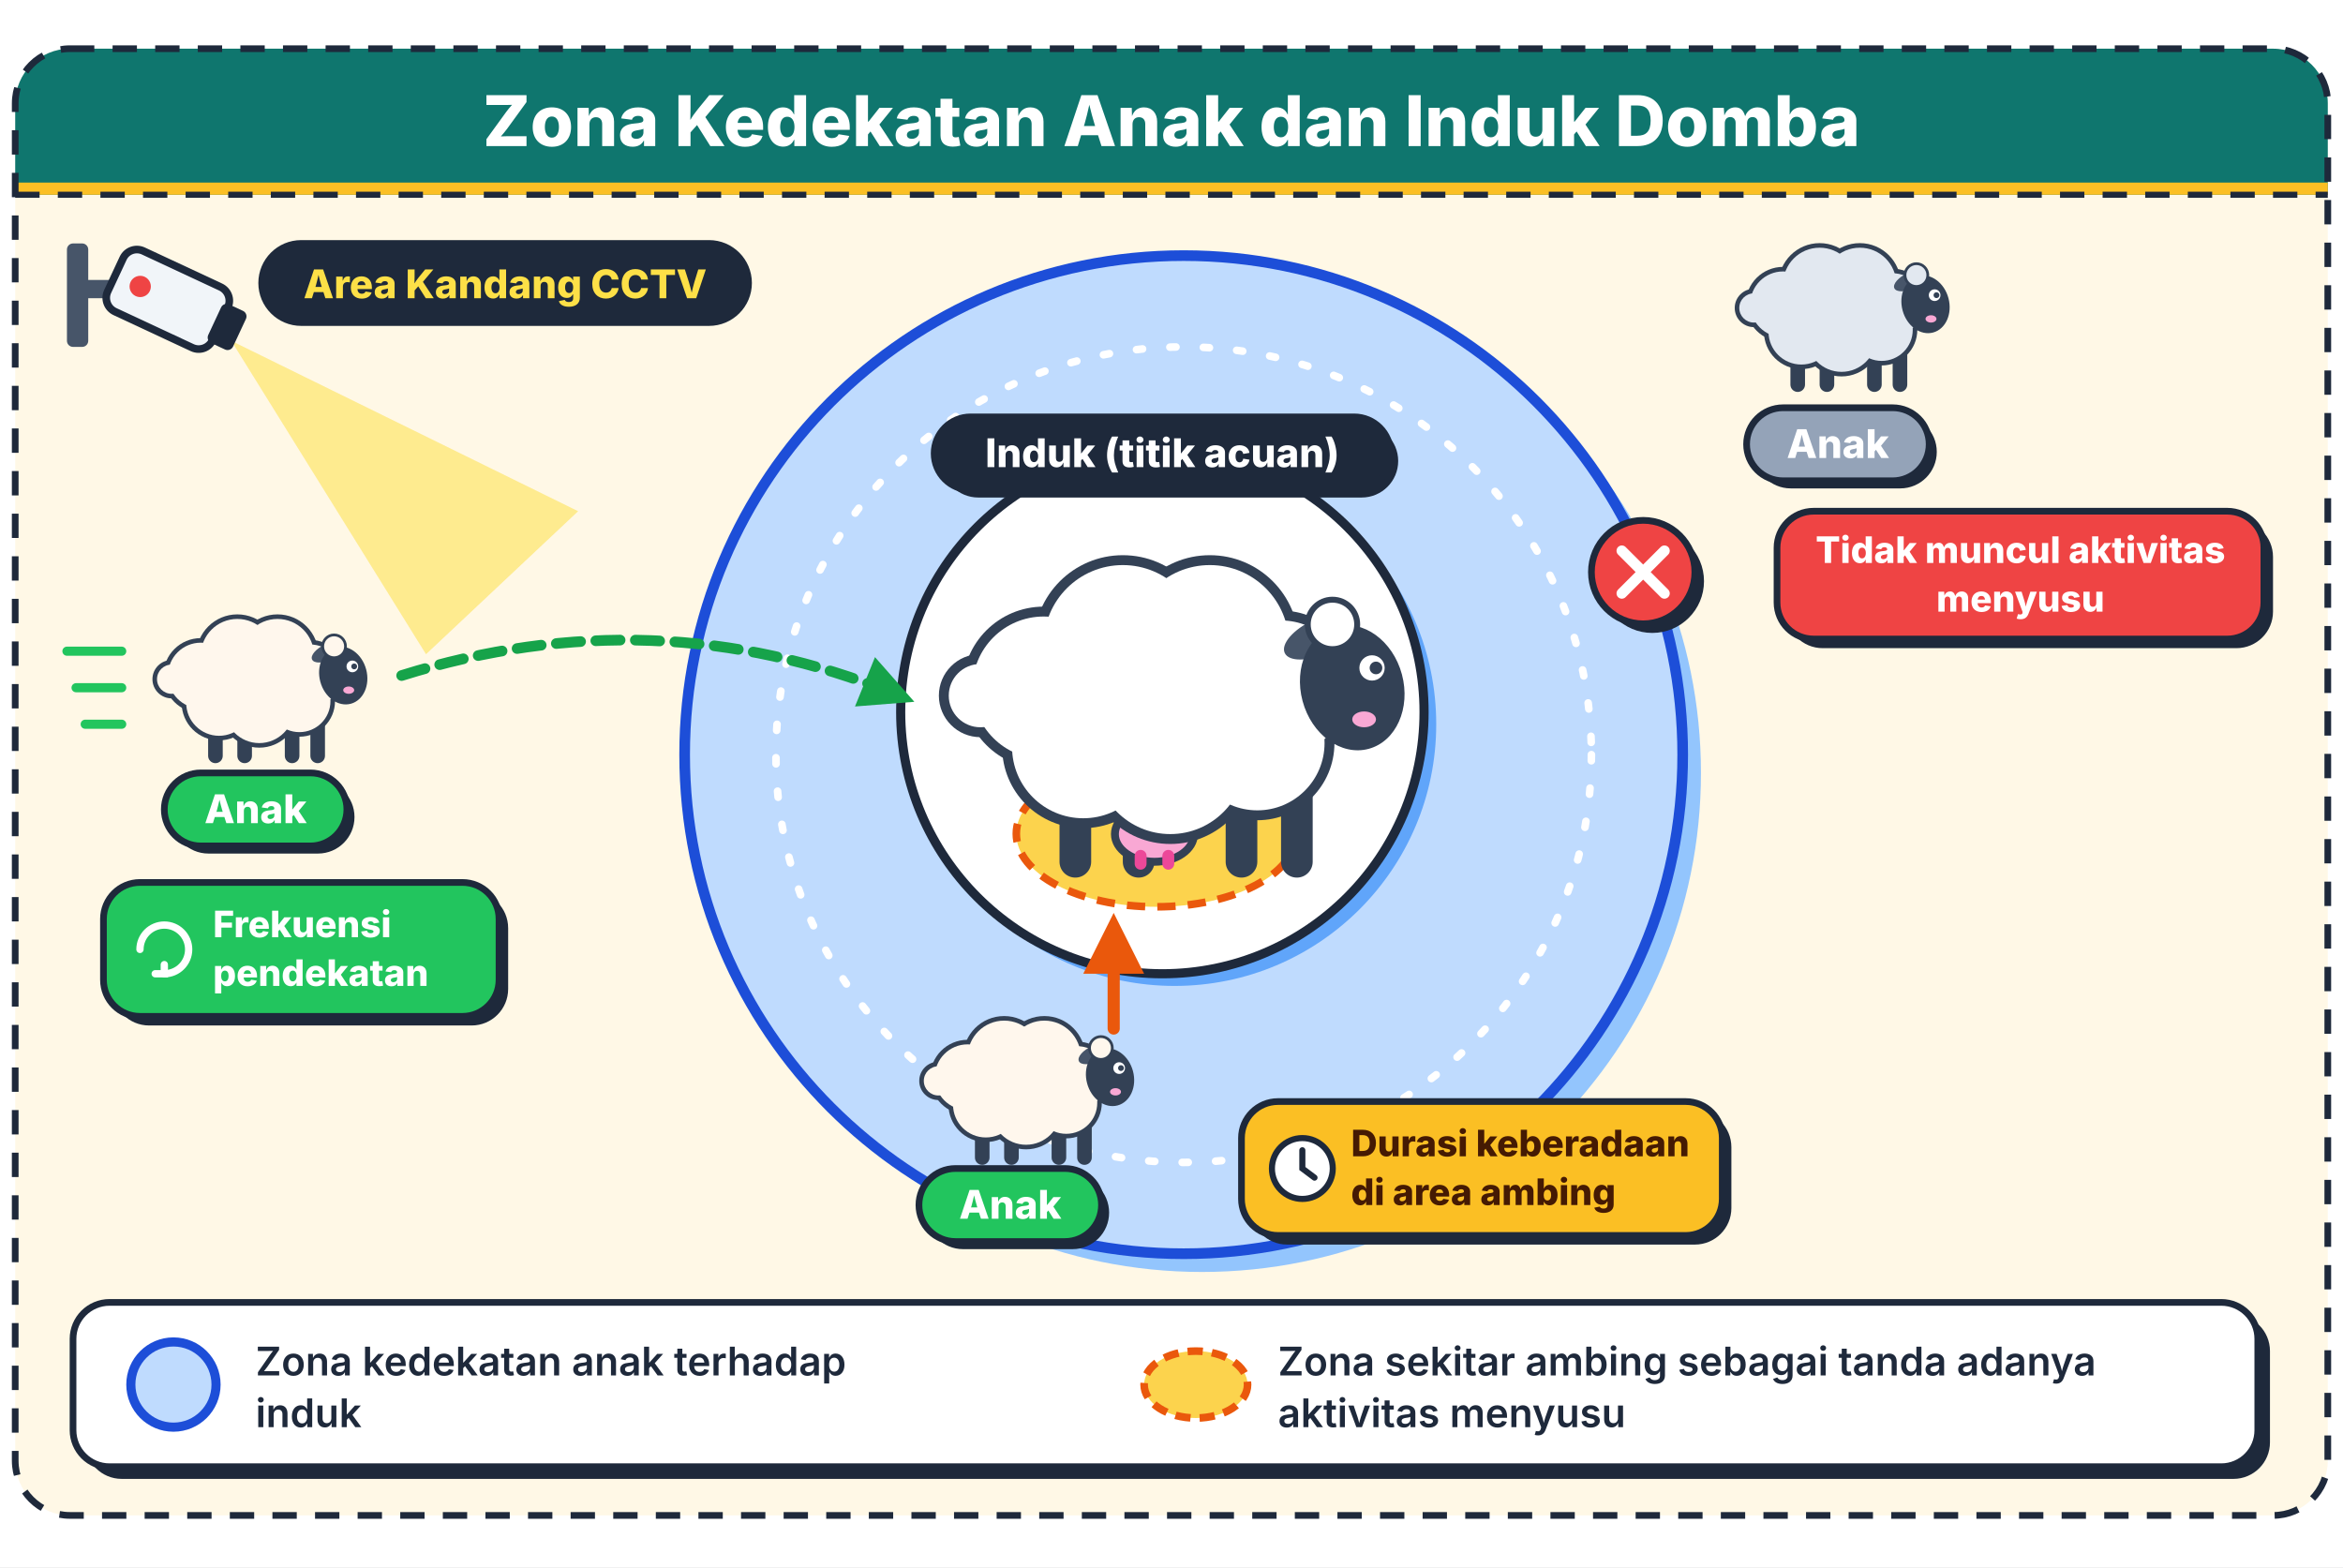
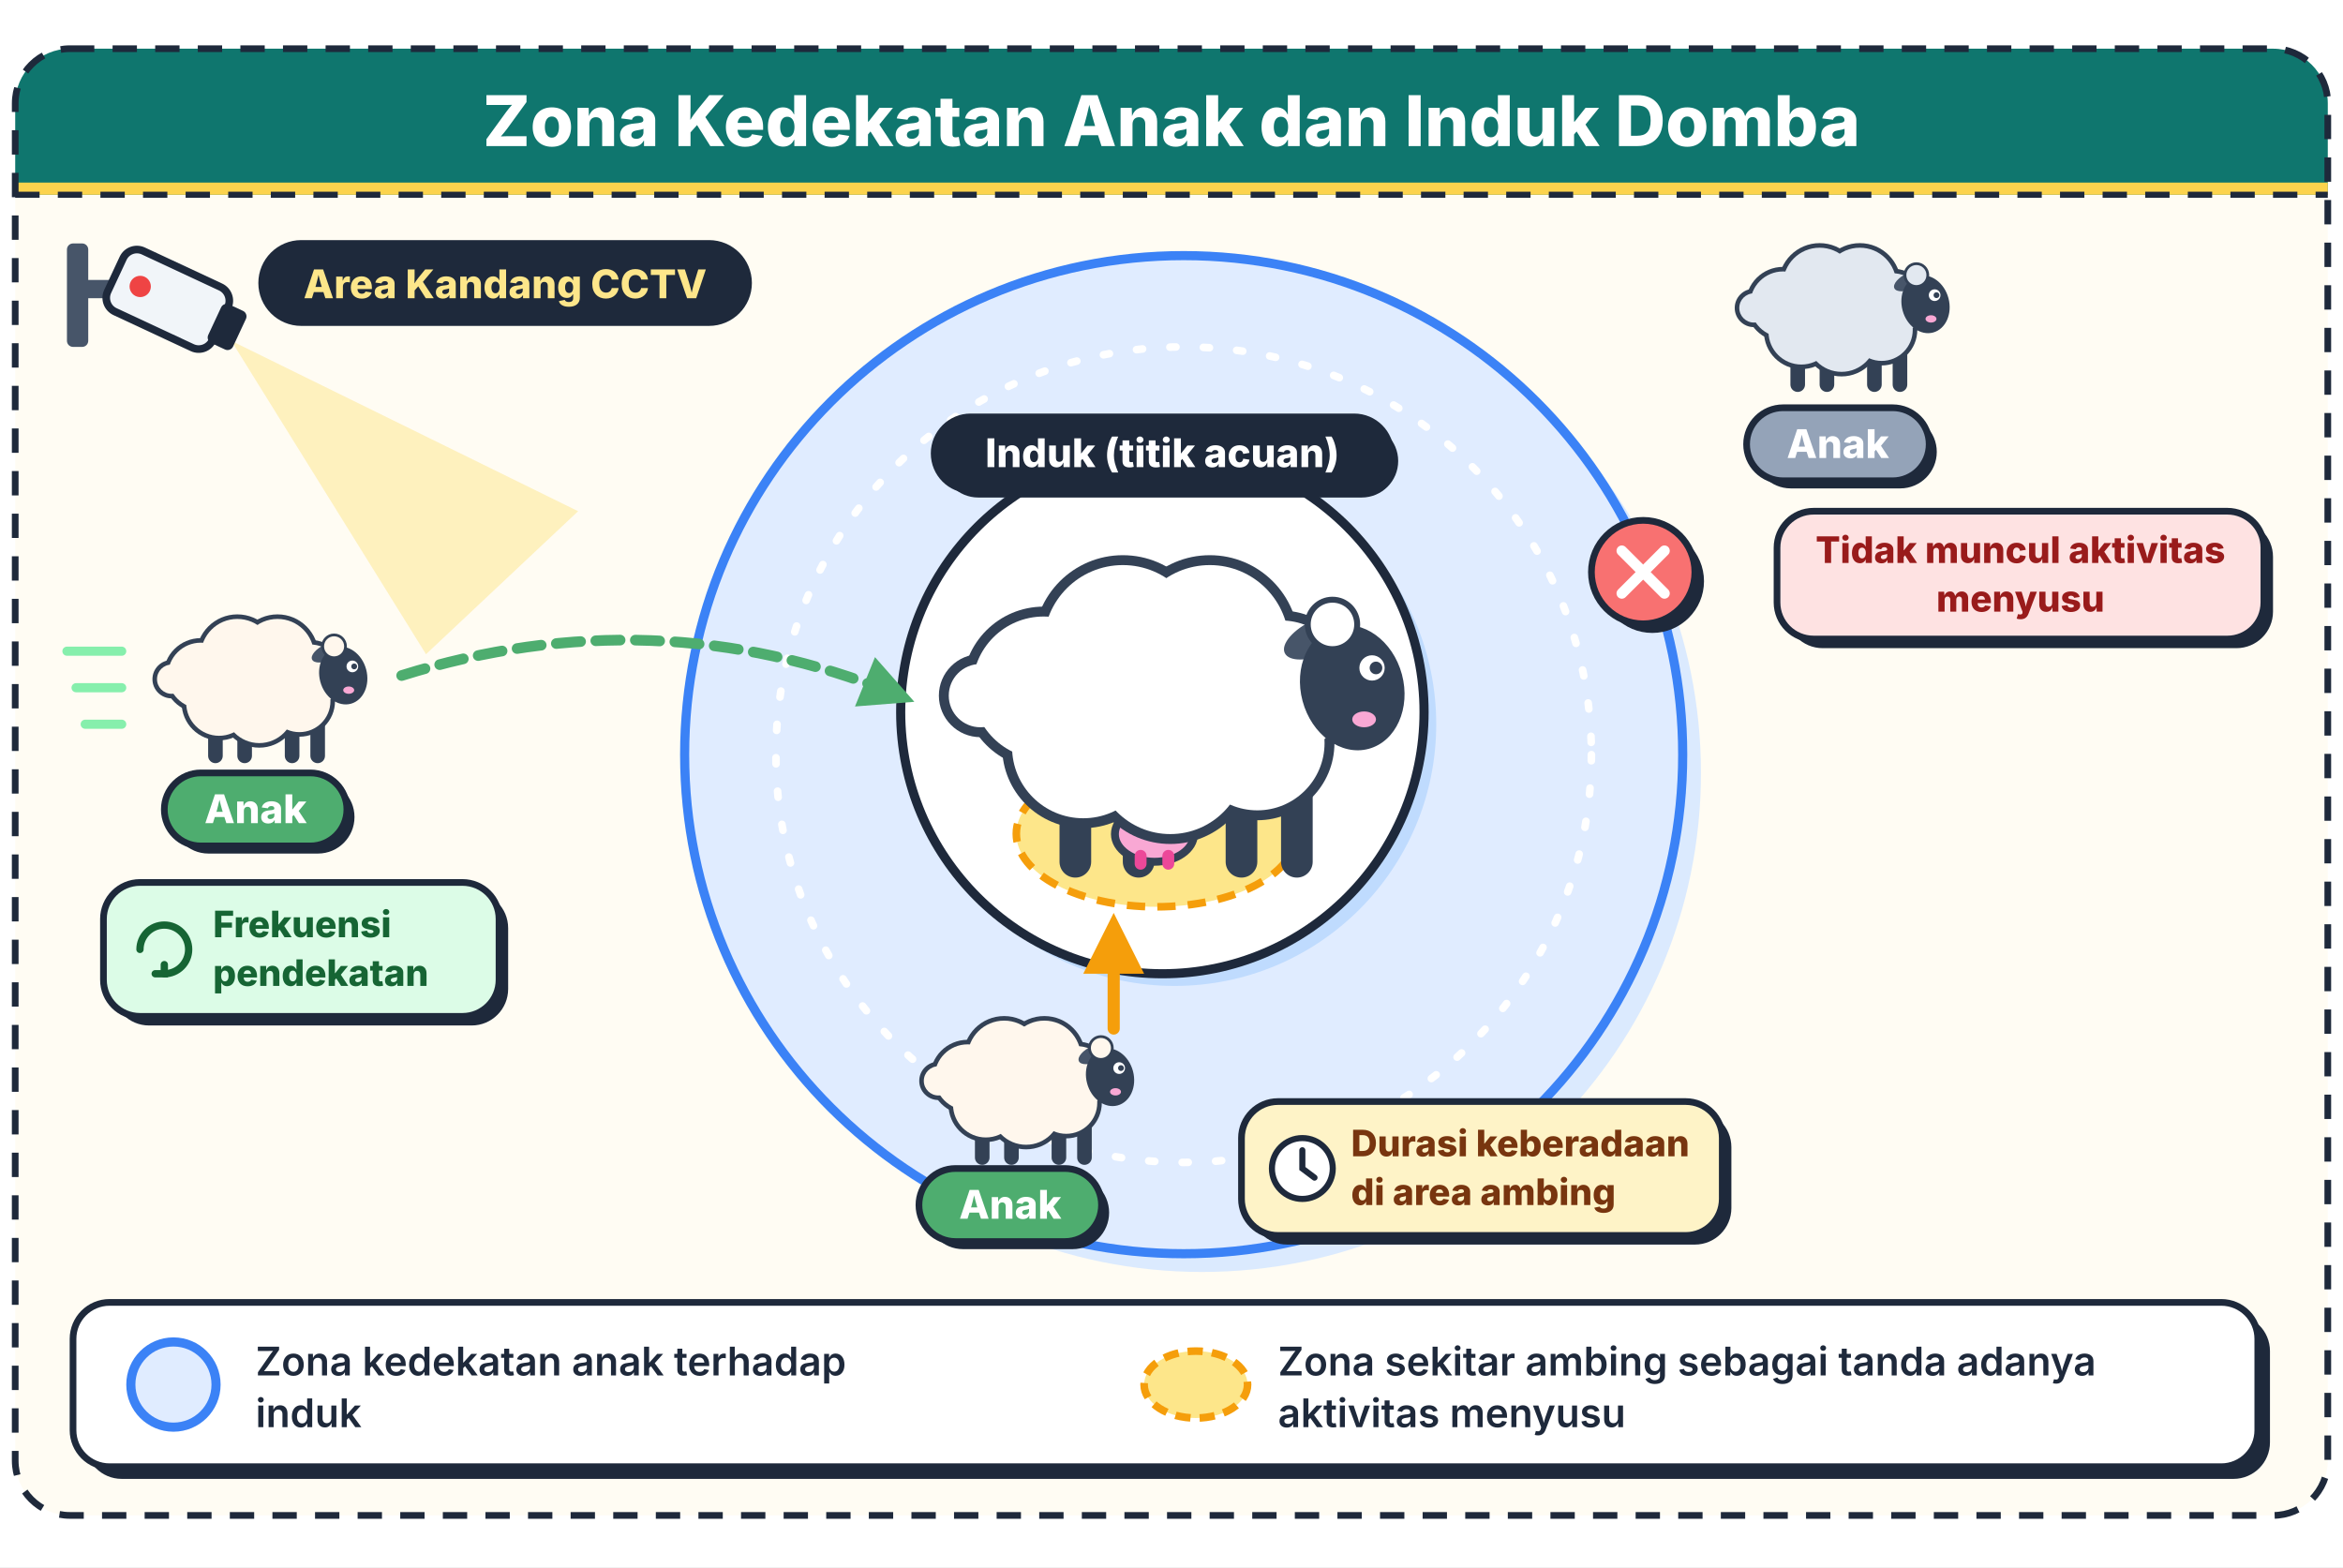
<svg xmlns="http://www.w3.org/2000/svg" width="770" height="515" viewBox="0 0 770 515" font-family="Inter, sans-serif">
  <defs>
    <clipPath id="card">
      <rect x="5" y="16" width="760" height="482" rx="18" />
    </clipPath>
    <marker id="aG" viewBox="0 0 10 10" refX="6" refY="5" markerWidth="5" markerHeight="5" orient="auto">
-       <path d="M0,0 L10,5 L0,10 z" fill="#16a34a" />
+       <path d="M0,0 L10,5 L0,10 z" fill="#4ead6f" />
    </marker>
    <marker id="aO" viewBox="0 0 10 10" refX="6" refY="5" markerWidth="5" markerHeight="5" orient="auto">
-       <path d="M0,0 L10,5 L0,10 z" fill="#ea580c" />
+       <path d="M0,0 L10,5 L0,10 z" fill="#f59e0b" />
    </marker>
  </defs>
  <rect width="770" height="515" fill="#ffffff" />
-   <rect x="5" y="16" width="760" height="482" rx="18" fill="#fff8e6" />
+   <rect x="5" y="16" width="760" height="482" rx="18" fill="#fffcf3" />
  <g clip-path="url(#card)">
    <rect x="5" y="16" width="760" height="48" fill="#0f766e" />
-     <rect x="5" y="60" width="760" height="4" fill="#fbbf24" />
+     <rect x="5" y="60" width="760" height="4" fill="#fcd34d" />
  </g>
  <text x="385" y="48" text-anchor="middle" font-size="23" font-weight="800" fill="#ffffff">Zona Kedekatan Anak dan Induk Domba</text>
  <line x1="5" y1="64" x2="765" y2="64" stroke="#1e293b" stroke-width="2" stroke-dasharray="8 6" />
-   <path d="M76,112 L140,215 L190,168 Z" fill="#fde047" opacity="0.55" />
+   <path d="M76,112 L140,215 L190,168 Z" fill="#fde68a" opacity="0.5" />
  <g transform="translate(22,80)">
    <rect x="0" y="0" width="7" height="34" rx="2" fill="#475569" />
    <rect x="5" y="12" width="14" height="6" fill="#475569" />
    <g transform="rotate(25 30 18)">
      <rect x="14" y="6" width="38" height="22" rx="5" fill="#f1f5f9" stroke="#1e293b" stroke-width="2.5" />
      <rect x="50" y="10" width="9" height="14" rx="2" fill="#1e293b" />
      <circle cx="23" cy="17" r="3.5" fill="#ef4444" />
    </g>
  </g>
  <rect x="86" y="80" width="160" height="26" rx="13" fill="#1e293b" />
  <rect x="86" y="80" width="160" height="26" rx="13" fill="#1e293b" stroke="#1e293b" stroke-width="2.2" />
-   <text x="166" y="98" text-anchor="middle" font-size="13" font-weight="800" fill="#fde047">Area Kandang CCTV</text>
-   <circle cx="395" cy="254" r="164" fill="#93c5fd" />
-   <circle cx="389" cy="248" r="164" fill="#bfdbfe" stroke="#1d4ed8" stroke-width="3.5" />
+   <text x="166" y="98" text-anchor="middle" font-size="13" font-weight="800" fill="#fde68a">Area Kandang CCTV</text>
+   <circle cx="395" cy="254" r="164" fill="#dbeafe" />
+   <circle cx="389" cy="248" r="164" fill="#e0ecff" stroke="#3b82f6" stroke-width="3" />
  <circle cx="389" cy="248" r="134" fill="none" stroke="#ffffff" stroke-width="2.5" stroke-dasharray="2 9" stroke-linecap="round" />
-   <circle cx="386" cy="238" r="86" fill="#60a5fa" />
+   <circle cx="386" cy="238" r="86" fill="#bfdbfe" />
  <circle cx="382" cy="234" r="86" fill="#ffffff" stroke="#1e293b" stroke-width="3" />
-   <ellipse cx="380" cy="274" rx="46" ry="24" fill="#fcd34d" stroke="#ea580c" stroke-width="2.5" stroke-dasharray="6 4" />
+   <ellipse cx="380" cy="274" rx="46" ry="24" fill="#fde68a" stroke="#f59e0b" stroke-width="2.5" stroke-dasharray="6 4" />
  <g transform="translate(304,174) scale(1.3)">
    <rect x="34" y="62" width="8" height="26" rx="4" fill="#334155" />
    <rect x="50" y="62" width="8" height="26" rx="4" fill="#334155" />
    <rect x="76" y="62" width="8" height="26" rx="4" fill="#334155" />
    <rect x="90" y="62" width="8" height="26" rx="4" fill="#334155" />
    <ellipse cx="58" cy="77" rx="10" ry="7" fill="#f9a8d4" stroke="#334155" stroke-width="2" />
    <rect x="53" y="81" width="3" height="5" rx="1.5" fill="#ec4899" />
    <rect x="60" y="81" width="3" height="5" rx="1.5" fill="#ec4899" />
    <circle cx="30" cy="40" r="20.5" fill="#334155" />
    <circle cx="50" cy="29" r="22.5" fill="#334155" />
    <circle cx="72" cy="29" r="22.5" fill="#334155" />
    <circle cx="90" cy="40" r="19.5" fill="#334155" />
    <circle cx="40" cy="55" r="20.5" fill="#334155" />
    <circle cx="62" cy="58" r="21.5" fill="#334155" />
    <circle cx="84" cy="54" r="19.5" fill="#334155" />
    <circle cx="14" cy="42" r="10.5" fill="#334155" />
    <circle cx="30" cy="40" r="18" fill="#ffffff" />
    <circle cx="50" cy="29" r="20" fill="#ffffff" />
    <circle cx="72" cy="29" r="20" fill="#ffffff" />
    <circle cx="90" cy="40" r="17" fill="#ffffff" />
    <circle cx="40" cy="55" r="18" fill="#ffffff" />
    <circle cx="62" cy="58" r="19" fill="#ffffff" />
    <circle cx="84" cy="54" r="17" fill="#ffffff" />
    <circle cx="14" cy="42" r="8" fill="#ffffff" />
    <ellipse cx="100" cy="27" rx="10" ry="4.5" fill="#475569" transform="rotate(-25 100 27)" />
    <ellipse cx="108" cy="40" rx="13" ry="16" fill="#334155" transform="rotate(-15 108 40)" />
    <circle cx="103" cy="24" r="7" fill="#334155" />
    <circle cx="103" cy="24" r="5.5" fill="#ffffff" />
    <circle cx="113" cy="35" r="3.2" fill="#fff" />
    <circle cx="114" cy="35" r="1.6" fill="#334155" />
    <ellipse cx="111" cy="48" rx="3" ry="2" fill="#f9a8d4" />
  </g>
  <rect x="309.5" y="139.5" width="150" height="24" rx="12" fill="#1e293b" />
  <rect x="307.0" y="137" width="150" height="24" rx="12" fill="#1e293b" stroke="#1e293b" stroke-width="2.2" />
  <text x="382" y="153.5" text-anchor="middle" font-size="13" font-weight="800" fill="#fff">Induk (titik acuan)</text>
-   <line x1="366" y1="338" x2="366" y2="308" stroke="#ea580c" stroke-width="4" stroke-linecap="round" marker-end="url(#aO)" />
+   <line x1="366" y1="338" x2="366" y2="308" stroke="#f59e0b" stroke-width="4" stroke-linecap="round" marker-end="url(#aO)" />
  <g transform="translate(300,330) scale(0.6)">
    <rect x="34" y="62" width="8" height="26" rx="4" fill="#334155" />
    <rect x="50" y="62" width="8" height="26" rx="4" fill="#334155" />
    <rect x="76" y="62" width="8" height="26" rx="4" fill="#334155" />
    <rect x="90" y="62" width="8" height="26" rx="4" fill="#334155" />
    <circle cx="30" cy="40" r="20.5" fill="#334155" />
    <circle cx="50" cy="29" r="22.5" fill="#334155" />
    <circle cx="72" cy="29" r="22.5" fill="#334155" />
    <circle cx="90" cy="40" r="19.5" fill="#334155" />
    <circle cx="40" cy="55" r="20.5" fill="#334155" />
    <circle cx="62" cy="58" r="21.5" fill="#334155" />
    <circle cx="84" cy="54" r="19.5" fill="#334155" />
    <circle cx="14" cy="42" r="10.5" fill="#334155" />
    <circle cx="30" cy="40" r="18" fill="#fff7ed" />
    <circle cx="50" cy="29" r="20" fill="#fff7ed" />
    <circle cx="72" cy="29" r="20" fill="#fff7ed" />
    <circle cx="90" cy="40" r="17" fill="#fff7ed" />
    <circle cx="40" cy="55" r="18" fill="#fff7ed" />
    <circle cx="62" cy="58" r="19" fill="#fff7ed" />
    <circle cx="84" cy="54" r="17" fill="#fff7ed" />
    <circle cx="14" cy="42" r="8" fill="#fff7ed" />
    <ellipse cx="100" cy="27" rx="10" ry="4.5" fill="#475569" transform="rotate(-25 100 27)" />
    <ellipse cx="108" cy="40" rx="13" ry="16" fill="#334155" transform="rotate(-15 108 40)" />
    <circle cx="103" cy="24" r="7" fill="#334155" />
    <circle cx="103" cy="24" r="5.5" fill="#fff7ed" />
    <circle cx="113" cy="35" r="3.2" fill="#fff" />
    <circle cx="114" cy="35" r="1.6" fill="#334155" />
    <ellipse cx="111" cy="48" rx="3" ry="2" fill="#f9a8d4" />
  </g>
  <rect x="304.5" y="386.5" width="60" height="24" rx="12" fill="#1e293b" />
-   <rect x="302.0" y="384" width="60" height="24" rx="12" fill="#22c55e" stroke="#1e293b" stroke-width="2.2" />
+   <rect x="302.0" y="384" width="60" height="24" rx="12" fill="#4ead6f" stroke="#1e293b" stroke-width="2.2" />
  <text x="332" y="400.5" text-anchor="middle" font-size="13" font-weight="800" fill="#fff">Anak</text>
  <rect x="411" y="365" width="158" height="44" rx="12" fill="#1e293b" />
-   <rect x="408" y="362" width="158" height="44" rx="12" fill="#fbbf24" stroke="#1e293b" stroke-width="2.2" />
+   <rect x="408" y="362" width="158" height="44" rx="12" fill="#fef3c7" stroke="#1e293b" stroke-width="2.2" />
  <circle cx="428" cy="384" r="10" fill="#fff" stroke="#1e293b" stroke-width="2" />
  <path d="M428,378 L428,384 L432,387" stroke="#1e293b" stroke-width="2" fill="none" stroke-linecap="round" />
-   <text x="444" y="380" text-anchor="start" font-size="12" font-weight="800" fill="#451a03">Durasi keberadaan</text>
-   <text x="444" y="396" text-anchor="start" font-size="12" font-weight="800" fill="#451a03">di area ambing</text>
-   <line x1="22" y1="214" x2="40" y2="214" stroke="#22c55e" stroke-width="3" stroke-linecap="round" />
-   <line x1="25" y1="226" x2="40" y2="226" stroke="#22c55e" stroke-width="3" stroke-linecap="round" />
-   <line x1="28" y1="238" x2="40" y2="238" stroke="#22c55e" stroke-width="3" stroke-linecap="round" />
+   <text x="444" y="380" text-anchor="start" font-size="12" font-weight="800" fill="#78350f">Durasi keberadaan</text>
+   <text x="444" y="396" text-anchor="start" font-size="12" font-weight="800" fill="#78350f">di area ambing</text>
+   <line x1="22" y1="214" x2="40" y2="214" stroke="#86efac" stroke-width="3" stroke-linecap="round" />
+   <line x1="25" y1="226" x2="40" y2="226" stroke="#86efac" stroke-width="3" stroke-linecap="round" />
+   <line x1="28" y1="238" x2="40" y2="238" stroke="#86efac" stroke-width="3" stroke-linecap="round" />
  <g transform="translate(48,198) scale(0.6)">
    <rect x="34" y="62" width="8" height="26" rx="4" fill="#334155" />
    <rect x="50" y="62" width="8" height="26" rx="4" fill="#334155" />
    <rect x="76" y="62" width="8" height="26" rx="4" fill="#334155" />
    <rect x="90" y="62" width="8" height="26" rx="4" fill="#334155" />
    <circle cx="30" cy="40" r="20.5" fill="#334155" />
    <circle cx="50" cy="29" r="22.5" fill="#334155" />
    <circle cx="72" cy="29" r="22.5" fill="#334155" />
    <circle cx="90" cy="40" r="19.5" fill="#334155" />
    <circle cx="40" cy="55" r="20.5" fill="#334155" />
    <circle cx="62" cy="58" r="21.5" fill="#334155" />
    <circle cx="84" cy="54" r="19.5" fill="#334155" />
    <circle cx="14" cy="42" r="10.5" fill="#334155" />
    <circle cx="30" cy="40" r="18" fill="#fff7ed" />
    <circle cx="50" cy="29" r="20" fill="#fff7ed" />
    <circle cx="72" cy="29" r="20" fill="#fff7ed" />
    <circle cx="90" cy="40" r="17" fill="#fff7ed" />
    <circle cx="40" cy="55" r="18" fill="#fff7ed" />
    <circle cx="62" cy="58" r="19" fill="#fff7ed" />
    <circle cx="84" cy="54" r="17" fill="#fff7ed" />
    <circle cx="14" cy="42" r="8" fill="#fff7ed" />
    <ellipse cx="100" cy="27" rx="10" ry="4.5" fill="#475569" transform="rotate(-25 100 27)" />
    <ellipse cx="108" cy="40" rx="13" ry="16" fill="#334155" transform="rotate(-15 108 40)" />
    <circle cx="103" cy="24" r="7" fill="#334155" />
    <circle cx="103" cy="24" r="5.5" fill="#fff7ed" />
    <circle cx="113" cy="35" r="3.2" fill="#fff" />
    <circle cx="114" cy="35" r="1.6" fill="#334155" />
    <ellipse cx="111" cy="48" rx="3" ry="2" fill="#f9a8d4" />
  </g>
  <rect x="56.5" y="256.5" width="60" height="24" rx="12" fill="#1e293b" />
-   <rect x="54.0" y="254" width="60" height="24" rx="12" fill="#22c55e" stroke="#1e293b" stroke-width="2.2" />
+   <rect x="54.0" y="254" width="60" height="24" rx="12" fill="#4ead6f" stroke="#1e293b" stroke-width="2.2" />
  <text x="84" y="270.5" text-anchor="middle" font-size="13" font-weight="800" fill="#fff">Anak</text>
-   <path d="M132,222 Q215,196 294,228" fill="none" stroke="#16a34a" stroke-width="3.5" stroke-dasharray="8 5" stroke-linecap="round" marker-end="url(#aG)" />
+   <path d="M132,222 Q215,196 294,228" fill="none" stroke="#4ead6f" stroke-width="3.5" stroke-dasharray="8 5" stroke-linecap="round" marker-end="url(#aG)" />
  <rect x="37" y="293" width="130" height="44" rx="12" fill="#1e293b" />
-   <rect x="34" y="290" width="130" height="44" rx="12" fill="#22c55e" stroke="#1e293b" stroke-width="2.2" />
-   <g transform="translate(54,312)" fill="none" stroke="#ffffff" stroke-width="2.4" stroke-linecap="round">
+   <rect x="34" y="290" width="130" height="44" rx="12" fill="#dcfce7" stroke="#1e293b" stroke-width="2.2" />
+   <g transform="translate(54,312)" fill="none" stroke="#166534" stroke-width="2.4" stroke-linecap="round">
    <path d="M-8,0 A8,8 0 1 1 0,8" />
    <path d="M-3,8 L0,8 L0,5" />
  </g>
-   <text x="70" y="308" text-anchor="start" font-size="12" font-weight="800" fill="#ffffff">Frekuensi</text>
-   <text x="70" y="324" text-anchor="start" font-size="12" font-weight="800" fill="#ffffff">pendekatan</text>
+   <text x="70" y="308" text-anchor="start" font-size="12" font-weight="800" fill="#166534">Frekuensi</text>
+   <text x="70" y="324" text-anchor="start" font-size="12" font-weight="800" fill="#166534">pendekatan</text>
  <g transform="translate(568,76) scale(0.6)">
    <rect x="34" y="62" width="8" height="26" rx="4" fill="#334155" />
    <rect x="50" y="62" width="8" height="26" rx="4" fill="#334155" />
    <rect x="76" y="62" width="8" height="26" rx="4" fill="#334155" />
    <rect x="90" y="62" width="8" height="26" rx="4" fill="#334155" />
    <circle cx="30" cy="40" r="20.5" fill="#334155" />
    <circle cx="50" cy="29" r="22.5" fill="#334155" />
    <circle cx="72" cy="29" r="22.5" fill="#334155" />
    <circle cx="90" cy="40" r="19.5" fill="#334155" />
    <circle cx="40" cy="55" r="20.5" fill="#334155" />
    <circle cx="62" cy="58" r="21.5" fill="#334155" />
    <circle cx="84" cy="54" r="19.5" fill="#334155" />
    <circle cx="14" cy="42" r="10.5" fill="#334155" />
    <circle cx="30" cy="40" r="18" fill="#e2e8f0" />
    <circle cx="50" cy="29" r="20" fill="#e2e8f0" />
    <circle cx="72" cy="29" r="20" fill="#e2e8f0" />
    <circle cx="90" cy="40" r="17" fill="#e2e8f0" />
    <circle cx="40" cy="55" r="18" fill="#e2e8f0" />
    <circle cx="62" cy="58" r="19" fill="#e2e8f0" />
    <circle cx="84" cy="54" r="17" fill="#e2e8f0" />
    <circle cx="14" cy="42" r="8" fill="#e2e8f0" />
    <ellipse cx="100" cy="27" rx="10" ry="4.5" fill="#475569" transform="rotate(-25 100 27)" />
    <ellipse cx="108" cy="40" rx="13" ry="16" fill="#334155" transform="rotate(-15 108 40)" />
    <circle cx="103" cy="24" r="7" fill="#334155" />
    <circle cx="103" cy="24" r="5.5" fill="#e2e8f0" />
    <circle cx="113" cy="35" r="3.2" fill="#fff" />
    <circle cx="114" cy="35" r="1.6" fill="#334155" />
    <ellipse cx="111" cy="48" rx="3" ry="2" fill="#f9a8d4" />
  </g>
  <rect x="576.5" y="136.5" width="60" height="24" rx="12" fill="#1e293b" />
  <rect x="574.0" y="134" width="60" height="24" rx="12" fill="#94a3b8" stroke="#1e293b" stroke-width="2.2" />
  <text x="604" y="150.5" text-anchor="middle" font-size="13" font-weight="800" fill="#fff">Anak</text>
  <circle cx="543" cy="191" r="17" fill="#1e293b" />
-   <circle cx="540" cy="188" r="17" fill="#ef4444" stroke="#1e293b" stroke-width="2.2" />
+   <circle cx="540" cy="188" r="17" fill="#f87171" stroke="#1e293b" stroke-width="2.2" />
  <path d="M533,181 L547,195 M547,181 L533,195" stroke="#fff" stroke-width="3.5" stroke-linecap="round" />
  <rect x="587" y="171" width="160" height="42" rx="12" fill="#1e293b" />
-   <rect x="584" y="168" width="160" height="42" rx="12" fill="#ef4444" stroke="#1e293b" stroke-width="2.2" />
-   <text x="664" y="185" text-anchor="middle" font-size="12" font-weight="800" fill="#ffffff">Tidak muncul aktivitas</text>
-   <text x="664" y="201" text-anchor="middle" font-size="12" font-weight="800" fill="#ffffff">menyusu</text>
+   <rect x="584" y="168" width="160" height="42" rx="12" fill="#fee2e2" stroke="#1e293b" stroke-width="2.2" />
+   <text x="664" y="185" text-anchor="middle" font-size="12" font-weight="800" fill="#991b1b">Tidak muncul aktivitas</text>
+   <text x="664" y="201" text-anchor="middle" font-size="12" font-weight="800" fill="#991b1b">menyusu</text>
  <rect x="28" y="432" width="718" height="54" rx="12" fill="#1e293b" />
  <rect x="24" y="428" width="718" height="54" rx="12" fill="#ffffff" stroke="#1e293b" stroke-width="2.2" />
-   <circle cx="57" cy="455" r="14" fill="#bfdbfe" stroke="#1d4ed8" stroke-width="3" />
+   <circle cx="57" cy="455" r="14" fill="#e0ecff" stroke="#3b82f6" stroke-width="3" />
  <text x="84" y="452" font-size="13" font-weight="600" fill="#1e293b">Zona kedekatan anak terhadap</text>
  <text x="84" y="469" font-size="13" font-weight="600" fill="#1e293b">induk</text>
-   <ellipse cx="393" cy="455" rx="17" ry="11" fill="#fcd34d" stroke="#ea580c" stroke-width="2.5" stroke-dasharray="5 3" />
+   <ellipse cx="393" cy="455" rx="17" ry="11" fill="#fde68a" stroke="#f59e0b" stroke-width="2.5" stroke-dasharray="5 3" />
  <text x="420" y="452" font-size="13" font-weight="600" fill="#1e293b">Zona sekitar ambing sebagai tanda adanya</text>
  <text x="420" y="469" font-size="13" font-weight="600" fill="#1e293b">aktivitas menyusu</text>
  <rect x="5" y="16" width="760" height="482" rx="18" fill="none" stroke="#1e293b" stroke-width="2.2" stroke-dasharray="8 6" />
</svg>
